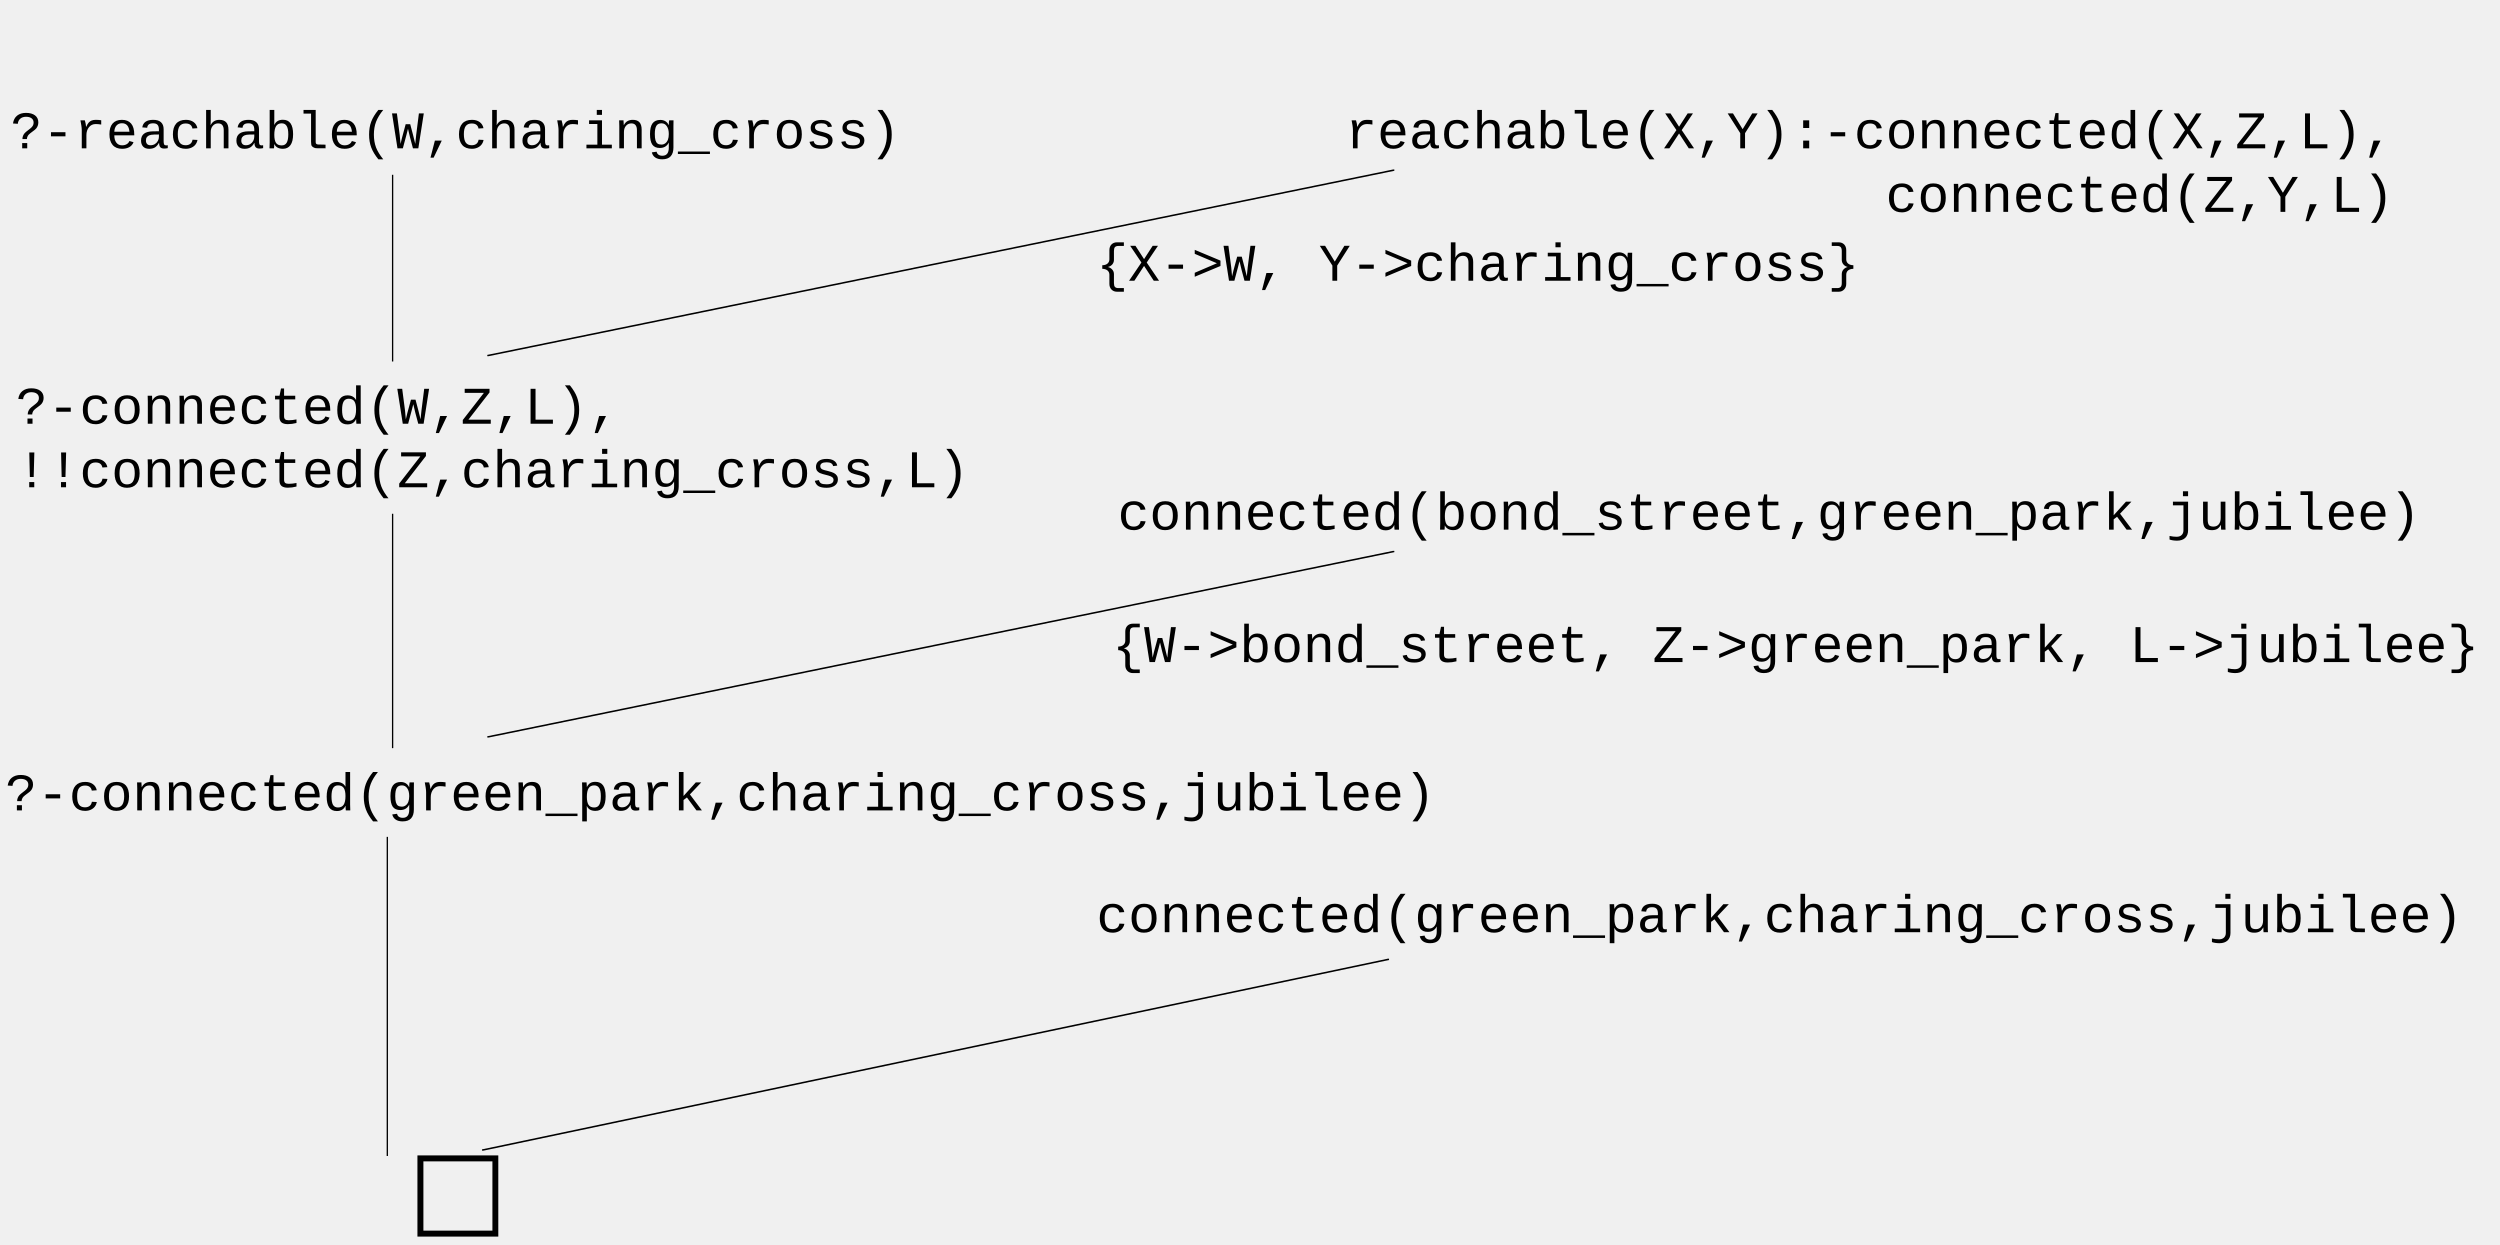
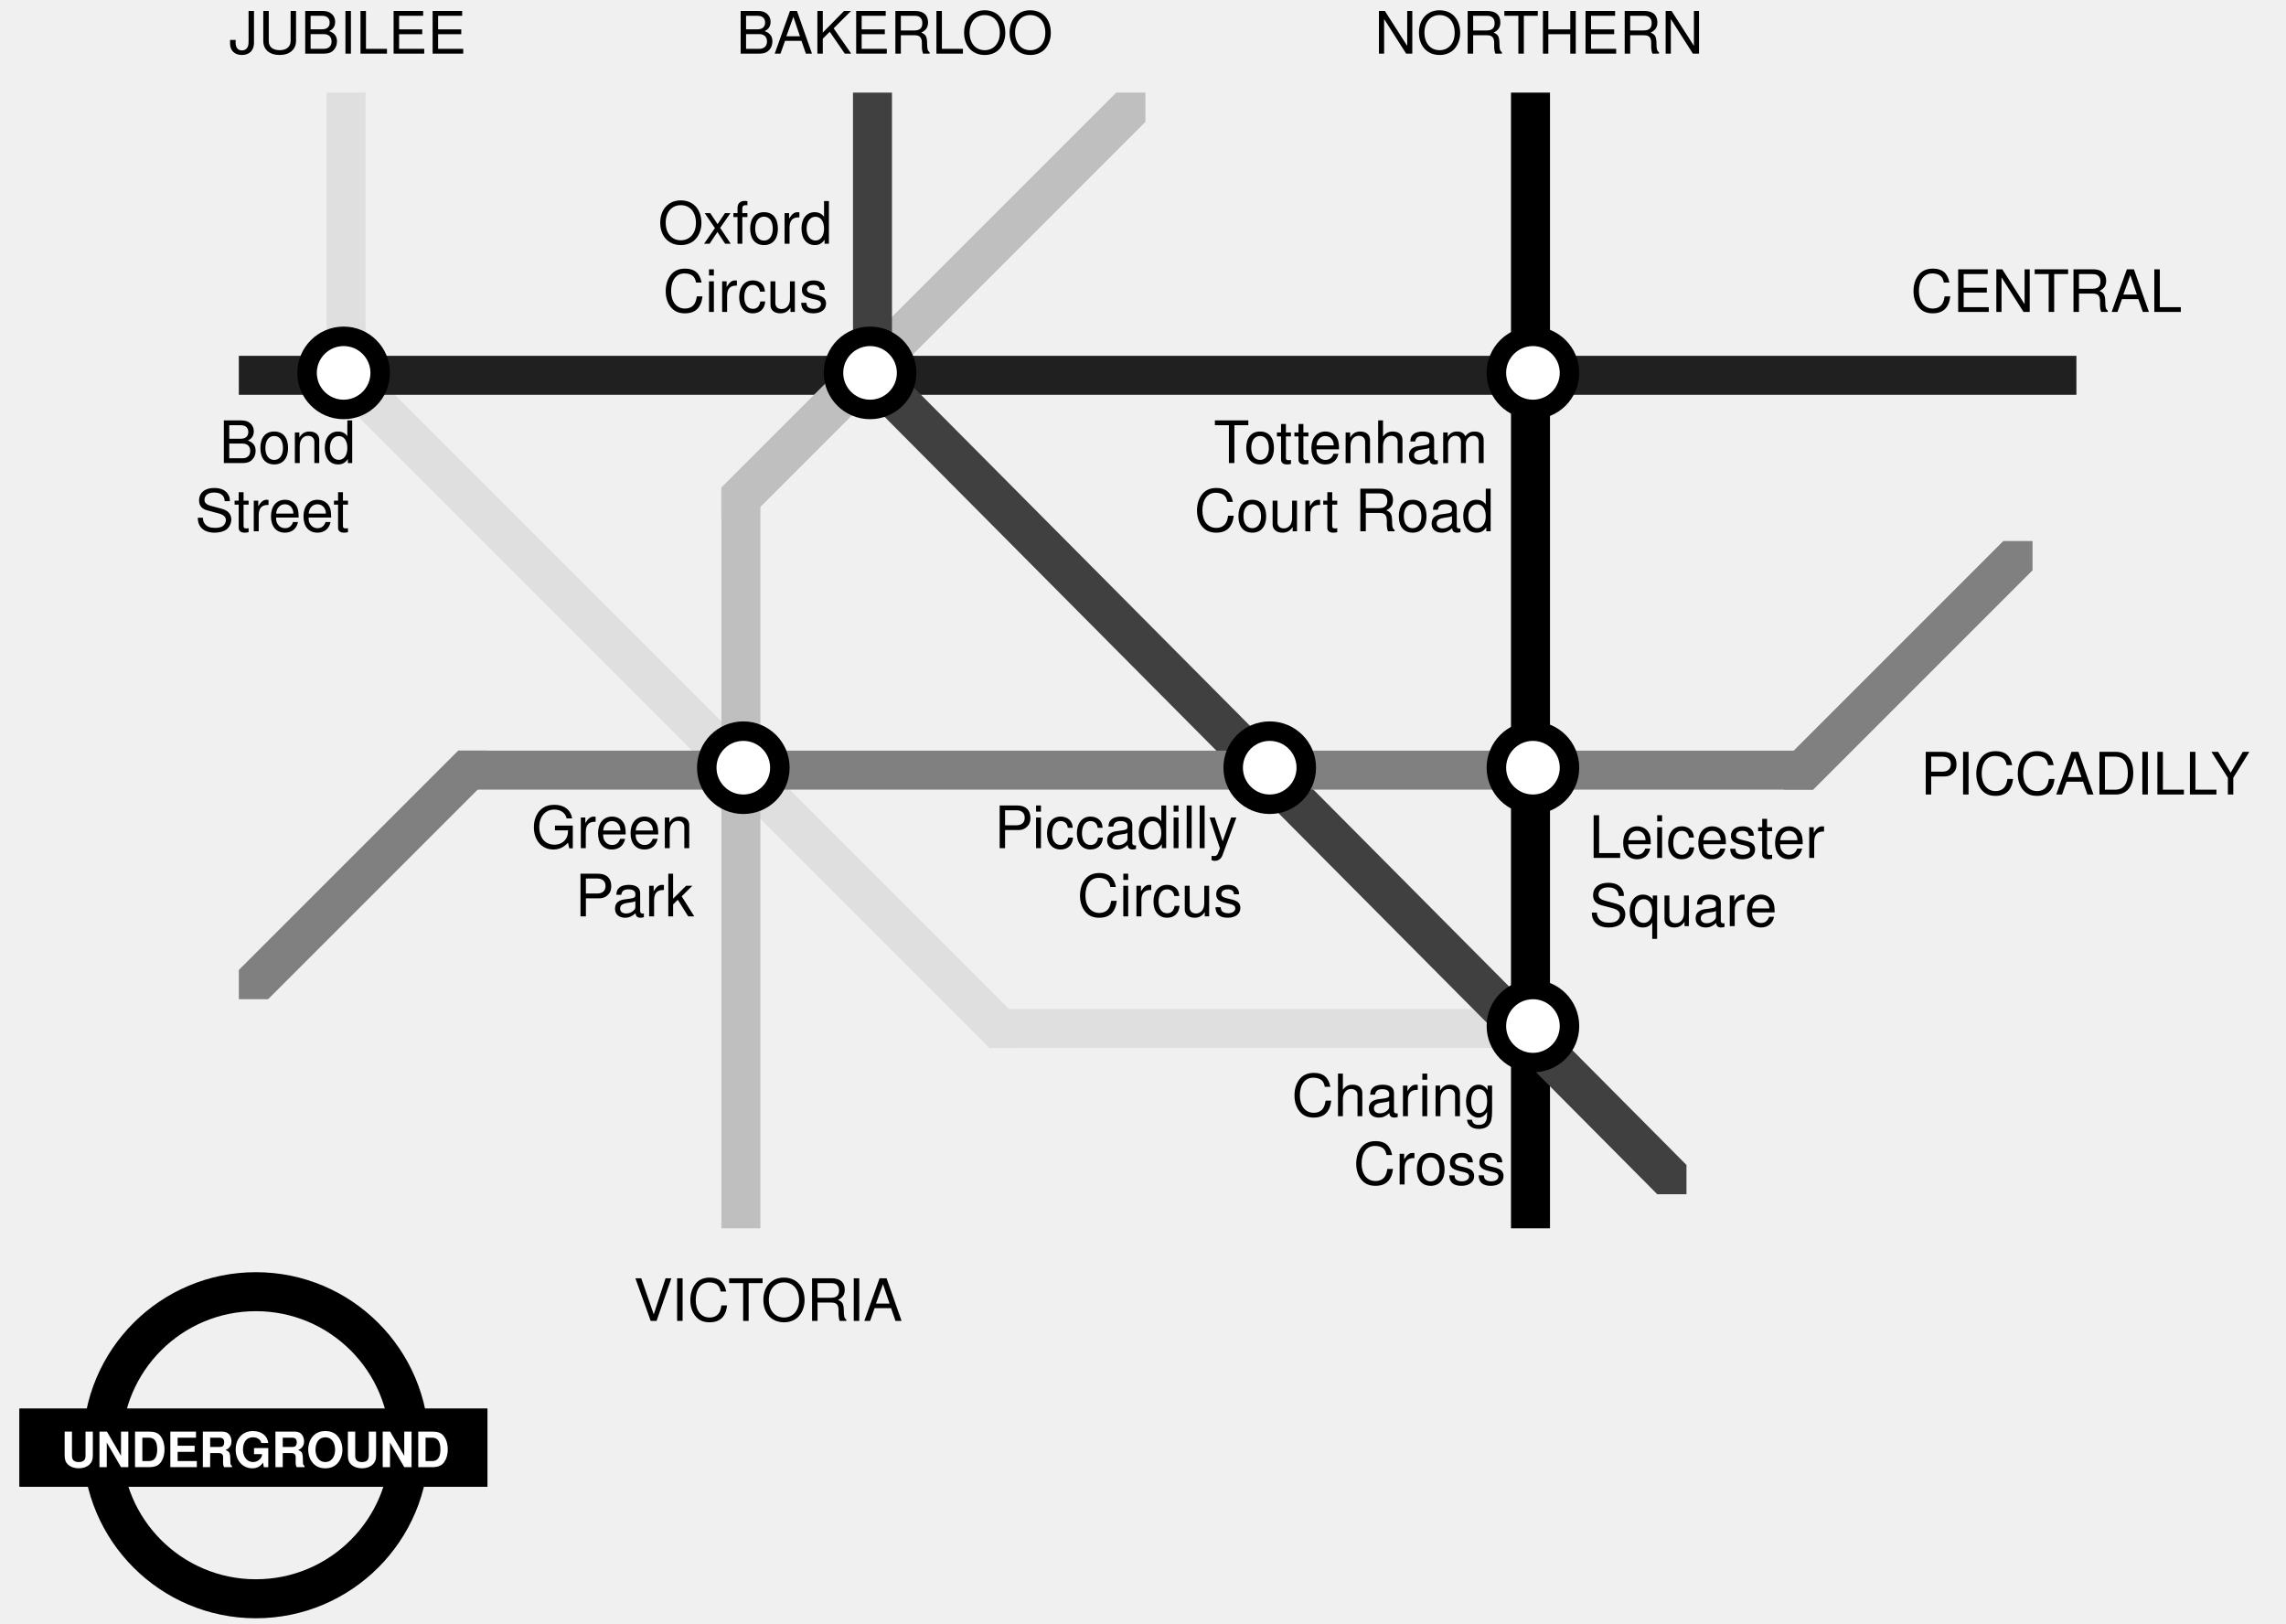
- <svg xmlns="http://www.w3.org/2000/svg" version="1.1" width="590" height="293.75" id="svg2" xml:space="preserve">
+ <svg xmlns="http://www.w3.org/2000/svg" version="1.1" width="586.25" height="416.25" id="svg2" xml:space="preserve">
  <defs id="defs6">
    <clipPath id="clipPath20">
-       <path d="M 0,0 472,0 472,235 0,235 0,0 z" id="path22" />
+       <path d="M 0,0 469,0 469,333 0,333 0,0 z" id="path22" />
    </clipPath>
    <clipPath id="clipPath30">
-       <path d="m 0,235 472,0 0,-235 -472,0 L 0,235 z" id="path32" />
+       <path d="m 0,333 469,0 0,-333 -469,0 L 0,333 z" id="path32" />
    </clipPath>
    <clipPath id="clipPath36">
-       <path d="M 0,0 472,0 472,235 0,235 0,0 z" id="path38" />
+       <path d="M 0,0 469,0 469,333 0,333 0,0 z" id="path38" />
+     </clipPath>
+     <clipPath id="clipPath248">
+       <path d="m 0,333 469,0 0,-333 -469,0 L 0,333 z" id="path250" />
+     </clipPath>
+     <clipPath id="clipPath254">
+       <path d="m 3,25 98,0 0,20 -98,0 0,-20 z" id="path256" />
    </clipPath>
  </defs>
-   <g transform="matrix(1.25,0,0,-1.25,0,293.75)" id="g12">
+   <g transform="matrix(1.25,0,0,-1.25,0,416.25)" id="g12">
    <g id="g14" />
    <g id="g16">
      <g clip-path="url(#clipPath20)" id="g18">
-         <path d="M 0,235 472,235 472,0 0,0 0,235 z" id="path24" style="fill:#ffffff;fill-opacity:0;fill-rule:evenodd;stroke:none" />
+         <path d="M 0,333 469,333 469,0 0,0 0,333 z" id="path24" style="fill:#ffffff;fill-opacity:0;fill-rule:evenodd;stroke:none" />
      </g>
    </g>
    <g id="g26">
      <g clip-path="url(#clipPath30)" id="g28">
        <g clip-path="url(#clipPath36)" id="g34">
-           <g transform="matrix(1,0,0,-1,0,235)" id="g40">
-             <text transform="translate(3,80)" id="text42">
-               <tspan x="0 6.001 12.002 18.003 24.004 30.005 36.006 42.007 48.008 54.009 60.01 66.011 72.012 78.013 84.014 90.015 96.016 102.017 108.018" y="0" id="tspan44" style="font-size:10px;font-variant:normal;font-weight:normal;writing-mode:lr-tb;fill:#000000;fill-opacity:1;fill-rule:nonzero;stroke:none;font-family:Courier New;-inkscape-font-specification:Courier">?-connected(W,Z,L),</tspan>
-             </text>
-           </g>
-           <g transform="matrix(1,0,0,-1,0,235)" id="g46">
-             <text transform="translate(3,92)" id="text48">
-               <tspan x="0 6.001" y="0" id="tspan50" style="font-size:10px;font-variant:normal;font-weight:normal;writing-mode:lr-tb;fill:#000000;fill-opacity:1;fill-rule:nonzero;stroke:none;font-family:Courier New;-inkscape-font-specification:Courier">!!</tspan>
-             </text>
-           </g>
-           <g transform="matrix(1,0,0,-1,0,235)" id="g52">
-             <text transform="translate(15.002,92)" id="text54">
-               <tspan x="0 6.001 12.002 18.003 24.004 30.005 36.006 42.007 48.008 54.009 60.01 66.011 72.012 78.013 84.014 90.015 96.016 102.017 108.018 114.019 120.02 126.021 132.022 138.023 144.024 150.025 156.026 162.027" y="0" id="tspan56" style="font-size:10px;font-variant:normal;font-weight:normal;writing-mode:lr-tb;fill:#000000;fill-opacity:1;fill-rule:nonzero;stroke:none;font-family:Courier New;-inkscape-font-specification:Courier">connected(Z,charing_cross,L)</tspan>
-             </text>
-           </g>
-           <g transform="matrix(1,0,0,-1,0,235)" id="g58">
-             <text transform="translate(211,100)" id="text60">
-               <tspan x="0 6.001 12.002 18.003 24.004 30.005 36.006 42.007 48.008 54.009 60.01 66.011 72.012 78.013 84.014 90.015 96.016 102.017 108.018 114.019 120.02 126.021 132.022 138.023 144.024 150.025 156.026 162.027 168.028 174.029 180.03 186.031 192.032 198.033 204.034 210.035 216.036 222.037 228.038 234.039 240.04" y="0" id="tspan62" style="font-size:10px;font-variant:normal;font-weight:normal;writing-mode:lr-tb;fill:#000000;fill-opacity:1;fill-rule:nonzero;stroke:none;font-family:Courier New;-inkscape-font-specification:Courier">connected(bond_street,green_park,jubilee)</tspan>
-             </text>
-           </g>
-           <g transform="matrix(1,0,0,-1,0,235)" id="g64">
-             <text transform="translate(210,125)" id="text66">
-               <tspan x="0 6.001 12.002 18.003 24.004 30.005 36.006 42.007 48.008 54.009 60.01 66.011 72.012 78.013 84.014 90.015 96.016 102.017 108.018 114.019 120.02 126.021 132.022 138.023 144.024 150.025 156.026 162.027 168.028 174.029 180.03 186.031 192.032 198.033 204.034 210.035 216.036 222.037 228.038 234.039 240.04 246.041 252.042" y="0" id="tspan68" style="font-size:10px;font-variant:normal;font-weight:normal;writing-mode:lr-tb;fill:#000000;fill-opacity:1;fill-rule:nonzero;stroke:none;font-family:Courier New;-inkscape-font-specification:Courier">{W-&gt;bond_street, Z-&gt;green_park, L-&gt;jubilee}</tspan>
-             </text>
-           </g>
-           <g transform="matrix(1,0,0,-1,0,235)" id="g70">
-             <text transform="translate(1,153)" id="text72">
-               <tspan x="0 6.001 12.002 18.003 24.004 30.005 36.006 42.007 48.008 54.009 60.01 66.011 72.012 78.013 84.014 90.015 96.016 102.017 108.018 114.019 120.02 126.021 132.022 138.023 144.024 150.025 156.026 162.027 168.028 174.029 180.03 186.031 192.032 198.033 204.034 210.035 216.036 222.037 228.038 234.039 240.04 246.041 252.042 258.043 264.044" y="0" id="tspan74" style="font-size:10px;font-variant:normal;font-weight:normal;writing-mode:lr-tb;fill:#000000;fill-opacity:1;fill-rule:nonzero;stroke:none;font-family:Courier New;-inkscape-font-specification:Courier">?-connected(green_park,charing_cross,jubilee)</tspan>
-             </text>
-           </g>
-           <g transform="matrix(1,0,0,-1,0,235)" id="g76">
-             <path d="m 74.125,97 0,44.25" id="path78" style="fill:none;stroke:#000000;stroke-width:0.25;stroke-linecap:butt;stroke-linejoin:miter;stroke-miterlimit:10;stroke-opacity:1;stroke-dasharray:none" />
-           </g>
-           <g transform="matrix(1,0,0,-1,0,235)" id="g80">
-             <path d="m 73.125,158 0,60.25" id="path82" style="fill:none;stroke:#000000;stroke-width:0.25;stroke-linecap:butt;stroke-linejoin:miter;stroke-miterlimit:10;stroke-opacity:1;stroke-dasharray:none" />
-           </g>
-           <path d="m 263,131 0.25,0 0,-0.25 -171,-35 -0.25,0 0,0.25" id="path84" style="fill:#000000;fill-opacity:1;fill-rule:nonzero;stroke:none" />
-           <path d="m 262,54 0.25,0 0,-0.25 -171,-36 -0.25,0 0,0.25" id="path86" style="fill:#000000;fill-opacity:1;fill-rule:nonzero;stroke:none" />
-           <g transform="matrix(1,0,0,-1,0,235)" id="g88">
-             <text transform="translate(77,231)" id="text90">
-               <tspan x="0" y="0" id="tspan92" style="font-size:20px;font-variant:normal;font-weight:normal;writing-mode:lr-tb;fill:#000000;fill-opacity:1;fill-rule:nonzero;stroke:none;font-family:Geneva;-inkscape-font-specification:Geneva">□</tspan>
-             </text>
-           </g>
-           <g transform="matrix(1,0,0,-1,0,235)" id="g94">
-             <text transform="translate(2,28)" id="text96">
-               <tspan x="0 6.001 12.002 18.003 24.004 30.005 36.006 42.007 48.008 54.009 60.01 66.011 72.012 78.013 84.014 90.015 96.016 102.017 108.018 114.019 120.02 126.021 132.022 138.023 144.024 150.025 156.026 162.027" y="0" id="tspan98" style="font-size:10px;font-variant:normal;font-weight:normal;writing-mode:lr-tb;fill:#000000;fill-opacity:1;fill-rule:nonzero;stroke:none;font-family:Courier New;-inkscape-font-specification:Courier">?-reachable(W,charing_cross)</tspan>
-             </text>
-           </g>
-           <g transform="matrix(1,0,0,-1,0,235)" id="g100">
-             <text transform="translate(254,28)" id="text102">
-               <tspan x="0 6.001 12.002 18.003 24.004 30.005 36.006 42.007 48.008 54.009 60.01 66.011 72.012 78.013 84.014 90.015 96.016 102.017 108.018 114.019 120.02 126.021 132.022 138.023 144.024 150.025 156.026 162.027 168.028 174.029 180.03 186.031 192.032" y="0" id="tspan104" style="font-size:10px;font-variant:normal;font-weight:normal;writing-mode:lr-tb;fill:#000000;fill-opacity:1;fill-rule:nonzero;stroke:none;font-family:Courier New;-inkscape-font-specification:Courier">reachable(X,Y):-connected(X,Z,L),</tspan>
-             </text>
-           </g>
-           <g transform="matrix(1,0,0,-1,0,235)" id="g106">
-             <text transform="translate(356,40)" id="text108">
-               <tspan x="0 6.001 12.002 18.003 24.004 30.005 36.006 42.007 48.008 54.009 60.01 66.011 72.012 78.013 84.014 90.015 96.016" y="0" id="tspan110" style="font-size:10px;font-variant:normal;font-weight:normal;writing-mode:lr-tb;fill:#000000;fill-opacity:1;fill-rule:nonzero;stroke:none;font-family:Courier New;-inkscape-font-specification:Courier">connected(Z,Y,L) </tspan>
-             </text>
-           </g>
-           <g transform="matrix(1,0,0,-1,0,235)" id="g112">
-             <text transform="translate(207,53)" id="text114">
-               <tspan x="0 6.001 12.002 18.003 24.004 30.005 36.006 42.007 48.008 54.009 60.01 66.011 72.012 78.013 84.014 90.015 96.016 102.017 108.018 114.019 120.02 126.021 132.022 138.023" y="0" id="tspan116" style="font-size:10px;font-variant:normal;font-weight:normal;writing-mode:lr-tb;fill:#000000;fill-opacity:1;fill-rule:nonzero;stroke:none;font-family:Courier New;-inkscape-font-specification:Courier">{X-&gt;W, Y-&gt;charing_cross}</tspan>
-             </text>
-           </g>
-           <g transform="matrix(1,0,0,-1,0,235)" id="g118">
-             <path d="m 74.125,33 0,35.25" id="path120" style="fill:none;stroke:#000000;stroke-width:0.25;stroke-linecap:butt;stroke-linejoin:miter;stroke-miterlimit:10;stroke-opacity:1;stroke-dasharray:none" />
-           </g>
-           <path d="m 263,203 0.25,0 0,-0.25 -171,-35 -0.25,0 0,0.25" id="path122" style="fill:#000000;fill-opacity:1;fill-rule:nonzero;stroke:none" />
-           <g transform="matrix(1,0,0,-1,0,235)" id="g124">
-             <text transform="translate(207,176)" id="text126">
-               <tspan x="0 6.001 12.002 18.003 24.004 30.005 36.006 42.007 48.008 54.009 60.01 66.011 72.012 78.013 84.014 90.015 96.016 102.017 108.018 114.019 120.02 126.021 132.022 138.023 144.024 150.025 156.026 162.027 168.028 174.029 180.03 186.031 192.032 198.033 204.034 210.035 216.036 222.037 228.038 234.039 240.04 246.041 252.042" y="0" id="tspan128" style="font-size:10px;font-variant:normal;font-weight:normal;writing-mode:lr-tb;fill:#000000;fill-opacity:1;fill-rule:nonzero;stroke:none;font-family:Courier New;-inkscape-font-specification:Courier">connected(green_park,charing_cross,jubilee)</tspan>
+           <path d="m 68,259 6,0 135,-135 0,-6 -6,0 -135,135" id="path40" style="fill:#dfdfdf;fill-opacity:1;fill-rule:nonzero;stroke:none" />
+           <g transform="matrix(1,0,0,-1,0,333)" id="g42">
+             <path d="m 203,211 115,0" id="path44" style="fill:none;stroke:#dfdfdf;stroke-width:8;stroke-linecap:butt;stroke-linejoin:miter;stroke-miterlimit:10;stroke-opacity:1;stroke-dasharray:none" />
+           </g>
+           <g transform="matrix(1,0,0,-1,0,333)" id="g46">
+             <path d="m 71,19 0,62" id="path48" style="fill:none;stroke:#dfdfdf;stroke-width:8;stroke-linecap:butt;stroke-linejoin:miter;stroke-miterlimit:10;stroke-opacity:1;stroke-dasharray:none" />
+           </g>
+           <g transform="matrix(1,0,0,-1,0,333)" id="g50">
+             <path d="m 49,77 377,0" id="path52" style="fill:none;stroke:#202020;stroke-width:8;stroke-linecap:butt;stroke-linejoin:miter;stroke-miterlimit:10;stroke-opacity:1;stroke-dasharray:none" />
+           </g>
+           <g transform="matrix(1,0,0,-1,0,333)" id="g54">
+             <path d="m 314,19 0,233" id="path56" style="fill:none;stroke:#000000;stroke-width:8;stroke-linecap:butt;stroke-linejoin:miter;stroke-miterlimit:10;stroke-opacity:1;stroke-dasharray:none" />
+           </g>
+           <path d="m 229,314 6,0 0,-6 -81,-81 -6,0 0,6" id="path58" style="fill:#bfbfbf;fill-opacity:1;fill-rule:nonzero;stroke:none" />
+           <g transform="matrix(1,0,0,-1,0,333)" id="g60">
+             <path d="m 152,100 0,152" id="path62" style="fill:none;stroke:#bfbfbf;stroke-width:8;stroke-linecap:butt;stroke-linejoin:miter;stroke-miterlimit:10;stroke-opacity:1;stroke-dasharray:none" />
+           </g>
+           <path d="m 176,259 6,0 164,-165 0,-6 -6,0 L 176,253" id="path64" style="fill:#404040;fill-opacity:1;fill-rule:nonzero;stroke:none" />
+           <g transform="matrix(1,0,0,-1,0,333)" id="g66">
+             <path d="m 179,19 0,62" id="path68" style="fill:none;stroke:#404040;stroke-width:8;stroke-linecap:butt;stroke-linejoin:miter;stroke-miterlimit:10;stroke-opacity:1;stroke-dasharray:none" />
+           </g>
+           <g transform="matrix(1,0,0,-1,0,333)" id="g70">
+             <path d="m 94,158 278,0" id="path72" style="fill:none;stroke:#808080;stroke-width:8;stroke-linecap:butt;stroke-linejoin:miter;stroke-miterlimit:10;stroke-opacity:1;stroke-dasharray:none" />
+           </g>
+           <path d="m 94,179 6,0 0,-6 -45,-45 -6,0 0,6" id="path74" style="fill:#808080;fill-opacity:1;fill-rule:nonzero;stroke:none" />
+           <path d="m 411,222 6,0 0,-6 -45,-45 -6,0 0,6" id="path76" style="fill:#808080;fill-opacity:1;fill-rule:nonzero;stroke:none" />
+           <path d="m 78,256.5 c 0,-4.142 -3.358,-7.5 -7.5,-7.5 -4.142,0 -7.5,3.358 -7.5,7.5 0,4.142 3.358,7.5 7.5,7.5 4.142,0 7.5,-3.358 7.5,-7.5" id="path78" style="fill:#ffffff;fill-opacity:1;fill-rule:evenodd;stroke:none" />
+           <g transform="matrix(1,0,0,-1,0,333)" id="g80">
+             <path d="M 78,76.5 C 78,80.642 74.642,84 70.5,84 66.358,84 63,80.642 63,76.5 63,72.358 66.358,69 70.5,69 c 4.142,0 7.5,3.358 7.5,7.5 z" id="path82" style="fill:none;stroke:#000000;stroke-width:4;stroke-linecap:butt;stroke-linejoin:miter;stroke-miterlimit:10;stroke-opacity:1;stroke-dasharray:none" />
+           </g>
+           <path d="m 186,256.5 c 0,-4.142 -3.358,-7.5 -7.5,-7.5 -4.142,0 -7.5,3.358 -7.5,7.5 0,4.142 3.358,7.5 7.5,7.5 4.142,0 7.5,-3.358 7.5,-7.5" id="path84" style="fill:#ffffff;fill-opacity:1;fill-rule:evenodd;stroke:none" />
+           <g transform="matrix(1,0,0,-1,0,333)" id="g86">
+             <path d="m 186,76.5 c 0,4.142 -3.358,7.5 -7.5,7.5 -4.142,0 -7.5,-3.358 -7.5,-7.5 0,-4.142 3.358,-7.5 7.5,-7.5 4.142,0 7.5,3.358 7.5,7.5 z" id="path88" style="fill:none;stroke:#000000;stroke-width:4;stroke-linecap:butt;stroke-linejoin:miter;stroke-miterlimit:10;stroke-opacity:1;stroke-dasharray:none" />
+           </g>
+           <path d="m 322,256.5 c 0,-4.142 -3.358,-7.5 -7.5,-7.5 -4.142,0 -7.5,3.358 -7.5,7.5 0,4.142 3.358,7.5 7.5,7.5 4.142,0 7.5,-3.358 7.5,-7.5" id="path90" style="fill:#ffffff;fill-opacity:1;fill-rule:evenodd;stroke:none" />
+           <g transform="matrix(1,0,0,-1,0,333)" id="g92">
+             <path d="m 322,76.5 c 0,4.142 -3.358,7.5 -7.5,7.5 -4.142,0 -7.5,-3.358 -7.5,-7.5 0,-4.142 3.358,-7.5 7.5,-7.5 4.142,0 7.5,3.358 7.5,7.5 z" id="path94" style="fill:none;stroke:#000000;stroke-width:4;stroke-linecap:butt;stroke-linejoin:miter;stroke-miterlimit:10;stroke-opacity:1;stroke-dasharray:none" />
+           </g>
+           <path d="m 160,175.5 c 0,-4.142 -3.358,-7.5 -7.5,-7.5 -4.142,0 -7.5,3.358 -7.5,7.5 0,4.142 3.358,7.5 7.5,7.5 4.142,0 7.5,-3.358 7.5,-7.5" id="path96" style="fill:#ffffff;fill-opacity:1;fill-rule:evenodd;stroke:none" />
+           <g transform="matrix(1,0,0,-1,0,333)" id="g98">
+             <path d="m 160,157.5 c 0,4.142 -3.358,7.5 -7.5,7.5 -4.142,0 -7.5,-3.358 -7.5,-7.5 0,-4.142 3.358,-7.5 7.5,-7.5 4.142,0 7.5,3.358 7.5,7.5 z" id="path100" style="fill:none;stroke:#000000;stroke-width:4;stroke-linecap:butt;stroke-linejoin:miter;stroke-miterlimit:10;stroke-opacity:1;stroke-dasharray:none" />
+           </g>
+           <path d="m 322,122.5 c 0,-4.142 -3.358,-7.5 -7.5,-7.5 -4.142,0 -7.5,3.358 -7.5,7.5 0,4.142 3.358,7.5 7.5,7.5 4.142,0 7.5,-3.358 7.5,-7.5" id="path102" style="fill:#ffffff;fill-opacity:1;fill-rule:evenodd;stroke:none" />
+           <g transform="matrix(1,0,0,-1,0,333)" id="g104">
+             <path d="m 322,210.5 c 0,4.142 -3.358,7.5 -7.5,7.5 -4.142,0 -7.5,-3.358 -7.5,-7.5 0,-4.142 3.358,-7.5 7.5,-7.5 4.142,0 7.5,3.358 7.5,7.5 z" id="path106" style="fill:none;stroke:#000000;stroke-width:4;stroke-linecap:butt;stroke-linejoin:miter;stroke-miterlimit:10;stroke-opacity:1;stroke-dasharray:none" />
+           </g>
+           <path d="m 322,175.5 c 0,-4.142 -3.358,-7.5 -7.5,-7.5 -4.142,0 -7.5,3.358 -7.5,7.5 0,4.142 3.358,7.5 7.5,7.5 4.142,0 7.5,-3.358 7.5,-7.5" id="path108" style="fill:#ffffff;fill-opacity:1;fill-rule:evenodd;stroke:none" />
+           <g transform="matrix(1,0,0,-1,0,333)" id="g110">
+             <path d="m 322,157.5 c 0,4.142 -3.358,7.5 -7.5,7.5 -4.142,0 -7.5,-3.358 -7.5,-7.5 0,-4.142 3.358,-7.5 7.5,-7.5 4.142,0 7.5,3.358 7.5,7.5 z" id="path112" style="fill:none;stroke:#000000;stroke-width:4;stroke-linecap:butt;stroke-linejoin:miter;stroke-miterlimit:10;stroke-opacity:1;stroke-dasharray:none" />
+           </g>
+           <path d="m 268,175.5 c 0,-4.142 -3.358,-7.5 -7.5,-7.5 -4.142,0 -7.5,3.358 -7.5,7.5 0,4.142 3.358,7.5 7.5,7.5 4.142,0 7.5,-3.358 7.5,-7.5" id="path114" style="fill:#ffffff;fill-opacity:1;fill-rule:evenodd;stroke:none" />
+           <g transform="matrix(1,0,0,-1,0,333)" id="g116">
+             <path d="m 268,157.5 c 0,4.142 -3.358,7.5 -7.5,7.5 -4.142,0 -7.5,-3.358 -7.5,-7.5 0,-4.142 3.358,-7.5 7.5,-7.5 4.142,0 7.5,3.358 7.5,7.5 z" id="path118" style="fill:none;stroke:#000000;stroke-width:4;stroke-linecap:butt;stroke-linejoin:miter;stroke-miterlimit:10;stroke-opacity:1;stroke-dasharray:none" />
+           </g>
+           <g transform="matrix(1,0,0,-1,0,333)" id="g120">
+             <text transform="translate(44.97461,95)" id="text122">
+               <tspan x="0 8.004 14.678 21.353" y="0" id="tspan124" style="font-size:12px;font-variant:normal;font-weight:normal;writing-mode:lr-tb;fill:#000000;fill-opacity:1;fill-rule:nonzero;stroke:none;font-family:Helvetica;-inkscape-font-specification:Helvetica">Bond</tspan>
+             </text>
+           </g>
+           <g transform="matrix(1,0,0,-1,0,333)" id="g126">
+             <text transform="translate(40,109)" id="text128">
+               <tspan x="0 8.004 11.338 15.334 22.008 28.682" y="0" id="tspan130" style="font-size:12px;font-variant:normal;font-weight:normal;writing-mode:lr-tb;fill:#000000;fill-opacity:1;fill-rule:nonzero;stroke:none;font-family:Helvetica;-inkscape-font-specification:Helvetica">Street</tspan>
+             </text>
+           </g>
+           <g transform="matrix(1,0,0,-1,0,333)" id="g132">
+             <text transform="translate(109,174)" id="text134">
+               <tspan x="0 9.246 13.152 19.734 26.316" y="0" id="tspan136" style="font-size:12px;font-variant:normal;font-weight:normal;writing-mode:lr-tb;fill:#000000;fill-opacity:1;fill-rule:nonzero;stroke:none;font-family:Helvetica;-inkscape-font-specification:Helvetica">Green</tspan>
+             </text>
+           </g>
+           <g transform="matrix(1,0,0,-1,0,333)" id="g138">
+             <text transform="translate(118,188)" id="text140">
+               <tspan x="0 7.112 12.893 15.997" y="0" id="tspan142" style="font-size:12px;font-variant:normal;font-weight:normal;writing-mode:lr-tb;fill:#000000;fill-opacity:1;fill-rule:nonzero;stroke:none;font-family:Helvetica;-inkscape-font-specification:Helvetica">Park</tspan>
+             </text>
+           </g>
+           <g transform="matrix(1,0,0,-1,0,333)" id="g144">
+             <text transform="translate(135,50)" id="text146">
+               <tspan x="0 9.334 15.334 18.667 25.342 29.338" y="0" id="tspan148" style="font-size:12px;font-variant:normal;font-weight:normal;writing-mode:lr-tb;fill:#000000;fill-opacity:1;fill-rule:nonzero;stroke:none;font-family:Helvetica;-inkscape-font-specification:Helvetica">Oxford</tspan>
+             </text>
+           </g>
+           <g transform="matrix(1,0,0,-1,0,333)" id="g150">
+             <text transform="translate(136,64)" id="text152">
+               <tspan x="0 8.266 10.531 14.129 19.73 26.004" y="0" id="tspan154" style="font-size:12px;font-variant:normal;font-weight:normal;writing-mode:lr-tb;fill:#000000;fill-opacity:1;fill-rule:nonzero;stroke:none;font-family:Helvetica;-inkscape-font-specification:Helvetica">Circus</tspan>
+             </text>
+           </g>
+           <g transform="matrix(1,0,0,-1,0,333)" id="g156">
+             <text transform="translate(204,174)" id="text158">
+               <tspan x="0 7.558 9.775 15.329 20.882 27.108 33.334 35.551 37.769 39.986" y="0" id="tspan160" style="font-size:12px;font-variant:normal;font-weight:normal;writing-mode:lr-tb;fill:#000000;fill-opacity:1;fill-rule:nonzero;stroke:none;font-family:Helvetica;-inkscape-font-specification:Helvetica">Piccadilly</tspan>
+             </text>
+           </g>
+           <g transform="matrix(1,0,0,-1,0,333)" id="g162">
+             <text transform="translate(221,188)" id="text164">
+               <tspan x="0 8.266 10.531 14.129 19.73 26.004" y="0" id="tspan166" style="font-size:12px;font-variant:normal;font-weight:normal;writing-mode:lr-tb;fill:#000000;fill-opacity:1;fill-rule:nonzero;stroke:none;font-family:Helvetica;-inkscape-font-specification:Helvetica">Circus</tspan>
+             </text>
+           </g>
+           <g transform="matrix(1,0,0,-1,0,333)" id="g168">
+             <text transform="translate(265,229)" id="text170">
+               <tspan x="0 8.329 14.666 21.004 24.665 26.994 33.331" y="0" id="tspan172" style="font-size:12px;font-variant:normal;font-weight:normal;writing-mode:lr-tb;fill:#000000;fill-opacity:1;fill-rule:nonzero;stroke:none;font-family:Helvetica;-inkscape-font-specification:Helvetica">Charing</tspan>
+             </text>
+           </g>
+           <g transform="matrix(1,0,0,-1,0,333)" id="g174">
+             <text transform="translate(277.6641,243)" id="text176">
+               <tspan x="0 8.666 12.662 19.337 25.337" y="0" id="tspan178" style="font-size:12px;font-variant:normal;font-weight:normal;writing-mode:lr-tb;fill:#000000;fill-opacity:1;fill-rule:nonzero;stroke:none;font-family:Helvetica;-inkscape-font-specification:Helvetica">Cross</tspan>
+             </text>
+           </g>
+           <g transform="matrix(1,0,0,-1,0,333)" id="g180">
+             <text transform="translate(326,176)" id="text182">
+               <tspan x="0 6.462 12.924 15.378 21.168 27.63 33.42 36.546 43.008" y="0" id="tspan184" style="font-size:12px;font-variant:normal;font-weight:normal;writing-mode:lr-tb;fill:#000000;fill-opacity:1;fill-rule:nonzero;stroke:none;font-family:Helvetica;-inkscape-font-specification:Helvetica">Leicester</tspan>
+             </text>
+           </g>
+           <g transform="matrix(1,0,0,-1,0,333)" id="g186">
+             <text transform="translate(326,190)" id="text188">
+               <tspan x="0 7.865 14.398 20.93 27.463 31.32" y="0" id="tspan190" style="font-size:12px;font-variant:normal;font-weight:normal;writing-mode:lr-tb;fill:#000000;fill-opacity:1;fill-rule:nonzero;stroke:none;font-family:Helvetica;-inkscape-font-specification:Helvetica">Square</tspan>
+             </text>
+           </g>
+           <g transform="matrix(1,0,0,-1,0,333)" id="g192">
+             <text transform="translate(249,95)" id="text194">
+               <tspan x="0 7.034 13.409 16.447 19.486 25.86 32.234 38.609 44.983" y="0" id="tspan196" style="font-size:12px;font-variant:normal;font-weight:normal;writing-mode:lr-tb;fill:#000000;fill-opacity:1;fill-rule:nonzero;stroke:none;font-family:Helvetica;-inkscape-font-specification:Helvetica">Tottenham</tspan>
+             </text>
+           </g>
+           <g transform="matrix(1,0,0,-1,0,333)" id="g198">
+             <text transform="translate(245,109)" id="text200">
+               <tspan x="0 8.626 15.259 21.893 25.85 29.148 32.446 41.071 47.705 54.338" y="0" id="tspan202" style="font-size:12px;font-variant:normal;font-weight:normal;writing-mode:lr-tb;fill:#000000;fill-opacity:1;fill-rule:nonzero;stroke:none;font-family:Helvetica;-inkscape-font-specification:Helvetica">Court Road</tspan>
+             </text>
+           </g>
+           <g transform="matrix(1,0,0,-1,0,333)" id="g204">
+             <text transform="translate(47,11)" id="text206">
+               <tspan x="0 6 14.666 22.67 26.004 32.678 40.682" y="0" id="tspan208" style="font-size:12px;font-variant:normal;font-weight:normal;writing-mode:lr-tb;fill:#000000;fill-opacity:1;fill-rule:nonzero;stroke:none;font-family:Helvetica;-inkscape-font-specification:Helvetica">JUBILEE</tspan>
+             </text>
+           </g>
+           <g transform="matrix(1,0,0,-1,0,333)" id="g210">
+             <text transform="translate(151,11)" id="text212">
+               <tspan x="0 8.004 16.008 24.012 32.016 40.682 47.357 56.69" y="0" id="tspan214" style="font-size:12px;font-variant:normal;font-weight:normal;writing-mode:lr-tb;fill:#000000;fill-opacity:1;fill-rule:nonzero;stroke:none;font-family:Helvetica;-inkscape-font-specification:Helvetica">BAKERLOO</tspan>
+             </text>
+           </g>
+           <g transform="matrix(1,0,0,-1,0,333)" id="g216">
+             <text transform="translate(282,11)" id="text218">
+               <tspan x="0 8.666 18 26.666 33.996 42.662 50.666 59.333" y="0" id="tspan220" style="font-size:12px;font-variant:normal;font-weight:normal;writing-mode:lr-tb;fill:#000000;fill-opacity:1;fill-rule:nonzero;stroke:none;font-family:Helvetica;-inkscape-font-specification:Helvetica">NORTHERN</tspan>
+             </text>
+           </g>
+           <g transform="matrix(1,0,0,-1,0,333)" id="g222">
+             <text transform="translate(392,64)" id="text224">
+               <tspan x="0 8.666 16.67 25.337 32.666 41.333 49.337" y="0" id="tspan226" style="font-size:12px;font-variant:normal;font-weight:normal;writing-mode:lr-tb;fill:#000000;fill-opacity:1;fill-rule:nonzero;stroke:none;font-family:Helvetica;-inkscape-font-specification:Helvetica">CENTRAL</tspan>
+             </text>
+           </g>
+           <g transform="matrix(1,0,0,-1,0,333)" id="g228">
+             <text transform="translate(394,163)" id="text230">
+               <tspan x="0 8.004 11.338 20.004 28.67 36.674 45.341 48.674 55.349 62.023" y="0" id="tspan232" style="font-size:12px;font-variant:normal;font-weight:normal;writing-mode:lr-tb;fill:#000000;fill-opacity:1;fill-rule:nonzero;stroke:none;font-family:Helvetica;-inkscape-font-specification:Helvetica">PICCADILLY</tspan>
+             </text>
+           </g>
+           <g transform="matrix(1,0,0,-1,0,333)" id="g234">
+             <text transform="translate(130,271)" id="text236">
+               <tspan x="0 8.004 11.338 20.004 27.334 36.667 45.334 48.667" y="0" id="tspan238" style="font-size:12px;font-variant:normal;font-weight:normal;writing-mode:lr-tb;fill:#000000;fill-opacity:1;fill-rule:nonzero;stroke:none;font-family:Helvetica;-inkscape-font-specification:Helvetica">VICTORIA</tspan>
+             </text>
+           </g>
+           <g transform="matrix(1,0,0,-1,0,333)" id="g240">
+             <path d="M 84,296.5 C 84,313.897 69.897,328 52.5,328 35.103,328 21,313.897 21,296.5 21,279.103 35.103,265 52.5,265 69.897,265 84,279.103 84,296.5 z" id="path242" style="fill:none;stroke:#000000;stroke-width:8;stroke-linecap:butt;stroke-linejoin:miter;stroke-miterlimit:10;stroke-opacity:1;stroke-dasharray:none" />
+           </g>
+         </g>
+       </g>
+     </g>
+     <g id="g244">
+       <g clip-path="url(#clipPath248)" id="g246">
+         <g clip-path="url(#clipPath254)" id="g252">
+           <path d="m 4,44 96,0 0,-16 -96,0 L 4,44 z" id="path258" style="fill:#000000;fill-opacity:1;fill-rule:nonzero;stroke:none" />
+           <g transform="matrix(1,0,0,-1,0,333)" id="g260">
+             <path d="m 4.5,289.5 95,0 0,15 -95,0 0,-15 z" id="path262" style="fill:none;stroke:#000000;stroke-width:1;stroke-linecap:butt;stroke-linejoin:miter;stroke-miterlimit:10;stroke-opacity:1;stroke-dasharray:none" />
+           </g>
+           <g transform="matrix(1,0,0,-1,0,333)" id="g264">
+             <text transform="translate(12.5,301)" id="text266">
+               <tspan x="0 7.222 14.444 21.666 28.336 35.558 43.336 50.558 58.336 65.558 72.78" y="0" id="tspan268" style="font-size:10px;font-variant:normal;font-weight:bold;writing-mode:lr-tb;fill:#ffffff;fill-opacity:1;fill-rule:nonzero;stroke:none;font-family:Helvetica;-inkscape-font-specification:Helvetica-Bold">UNDERGROUND</tspan>
            </text>
          </g>
        </g>
      </g>
    </g>
  </g>
</svg>
